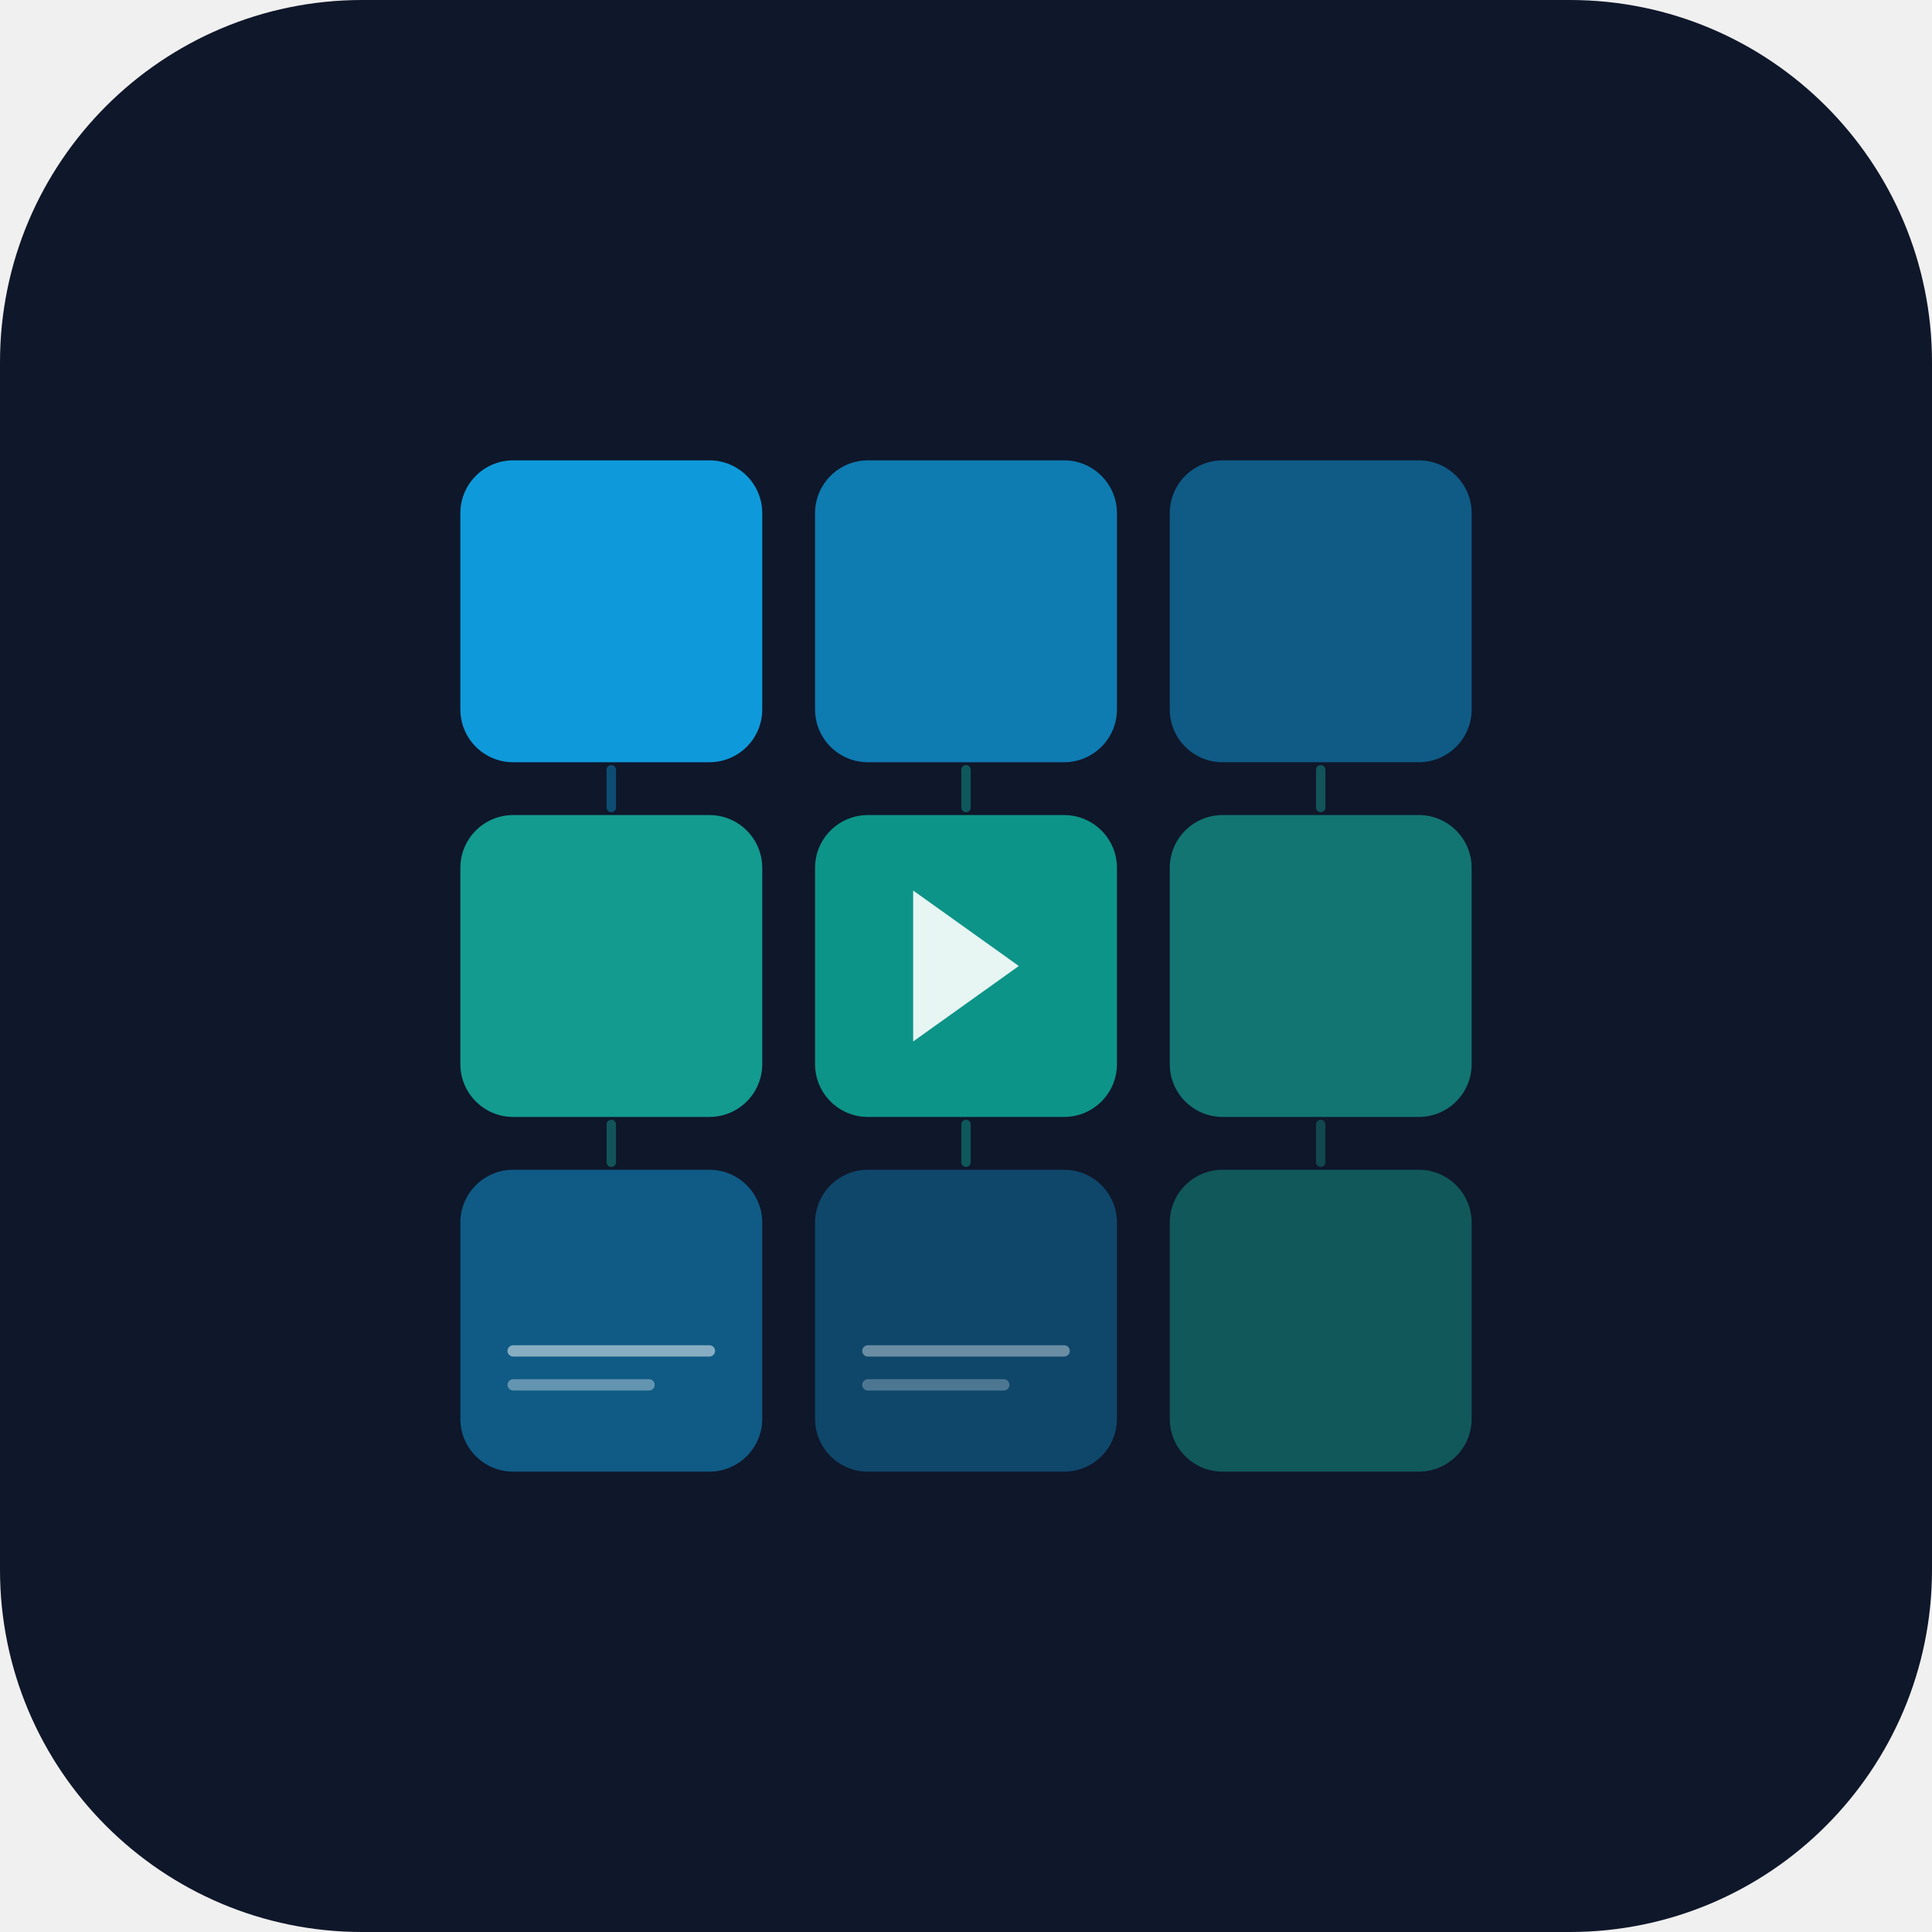
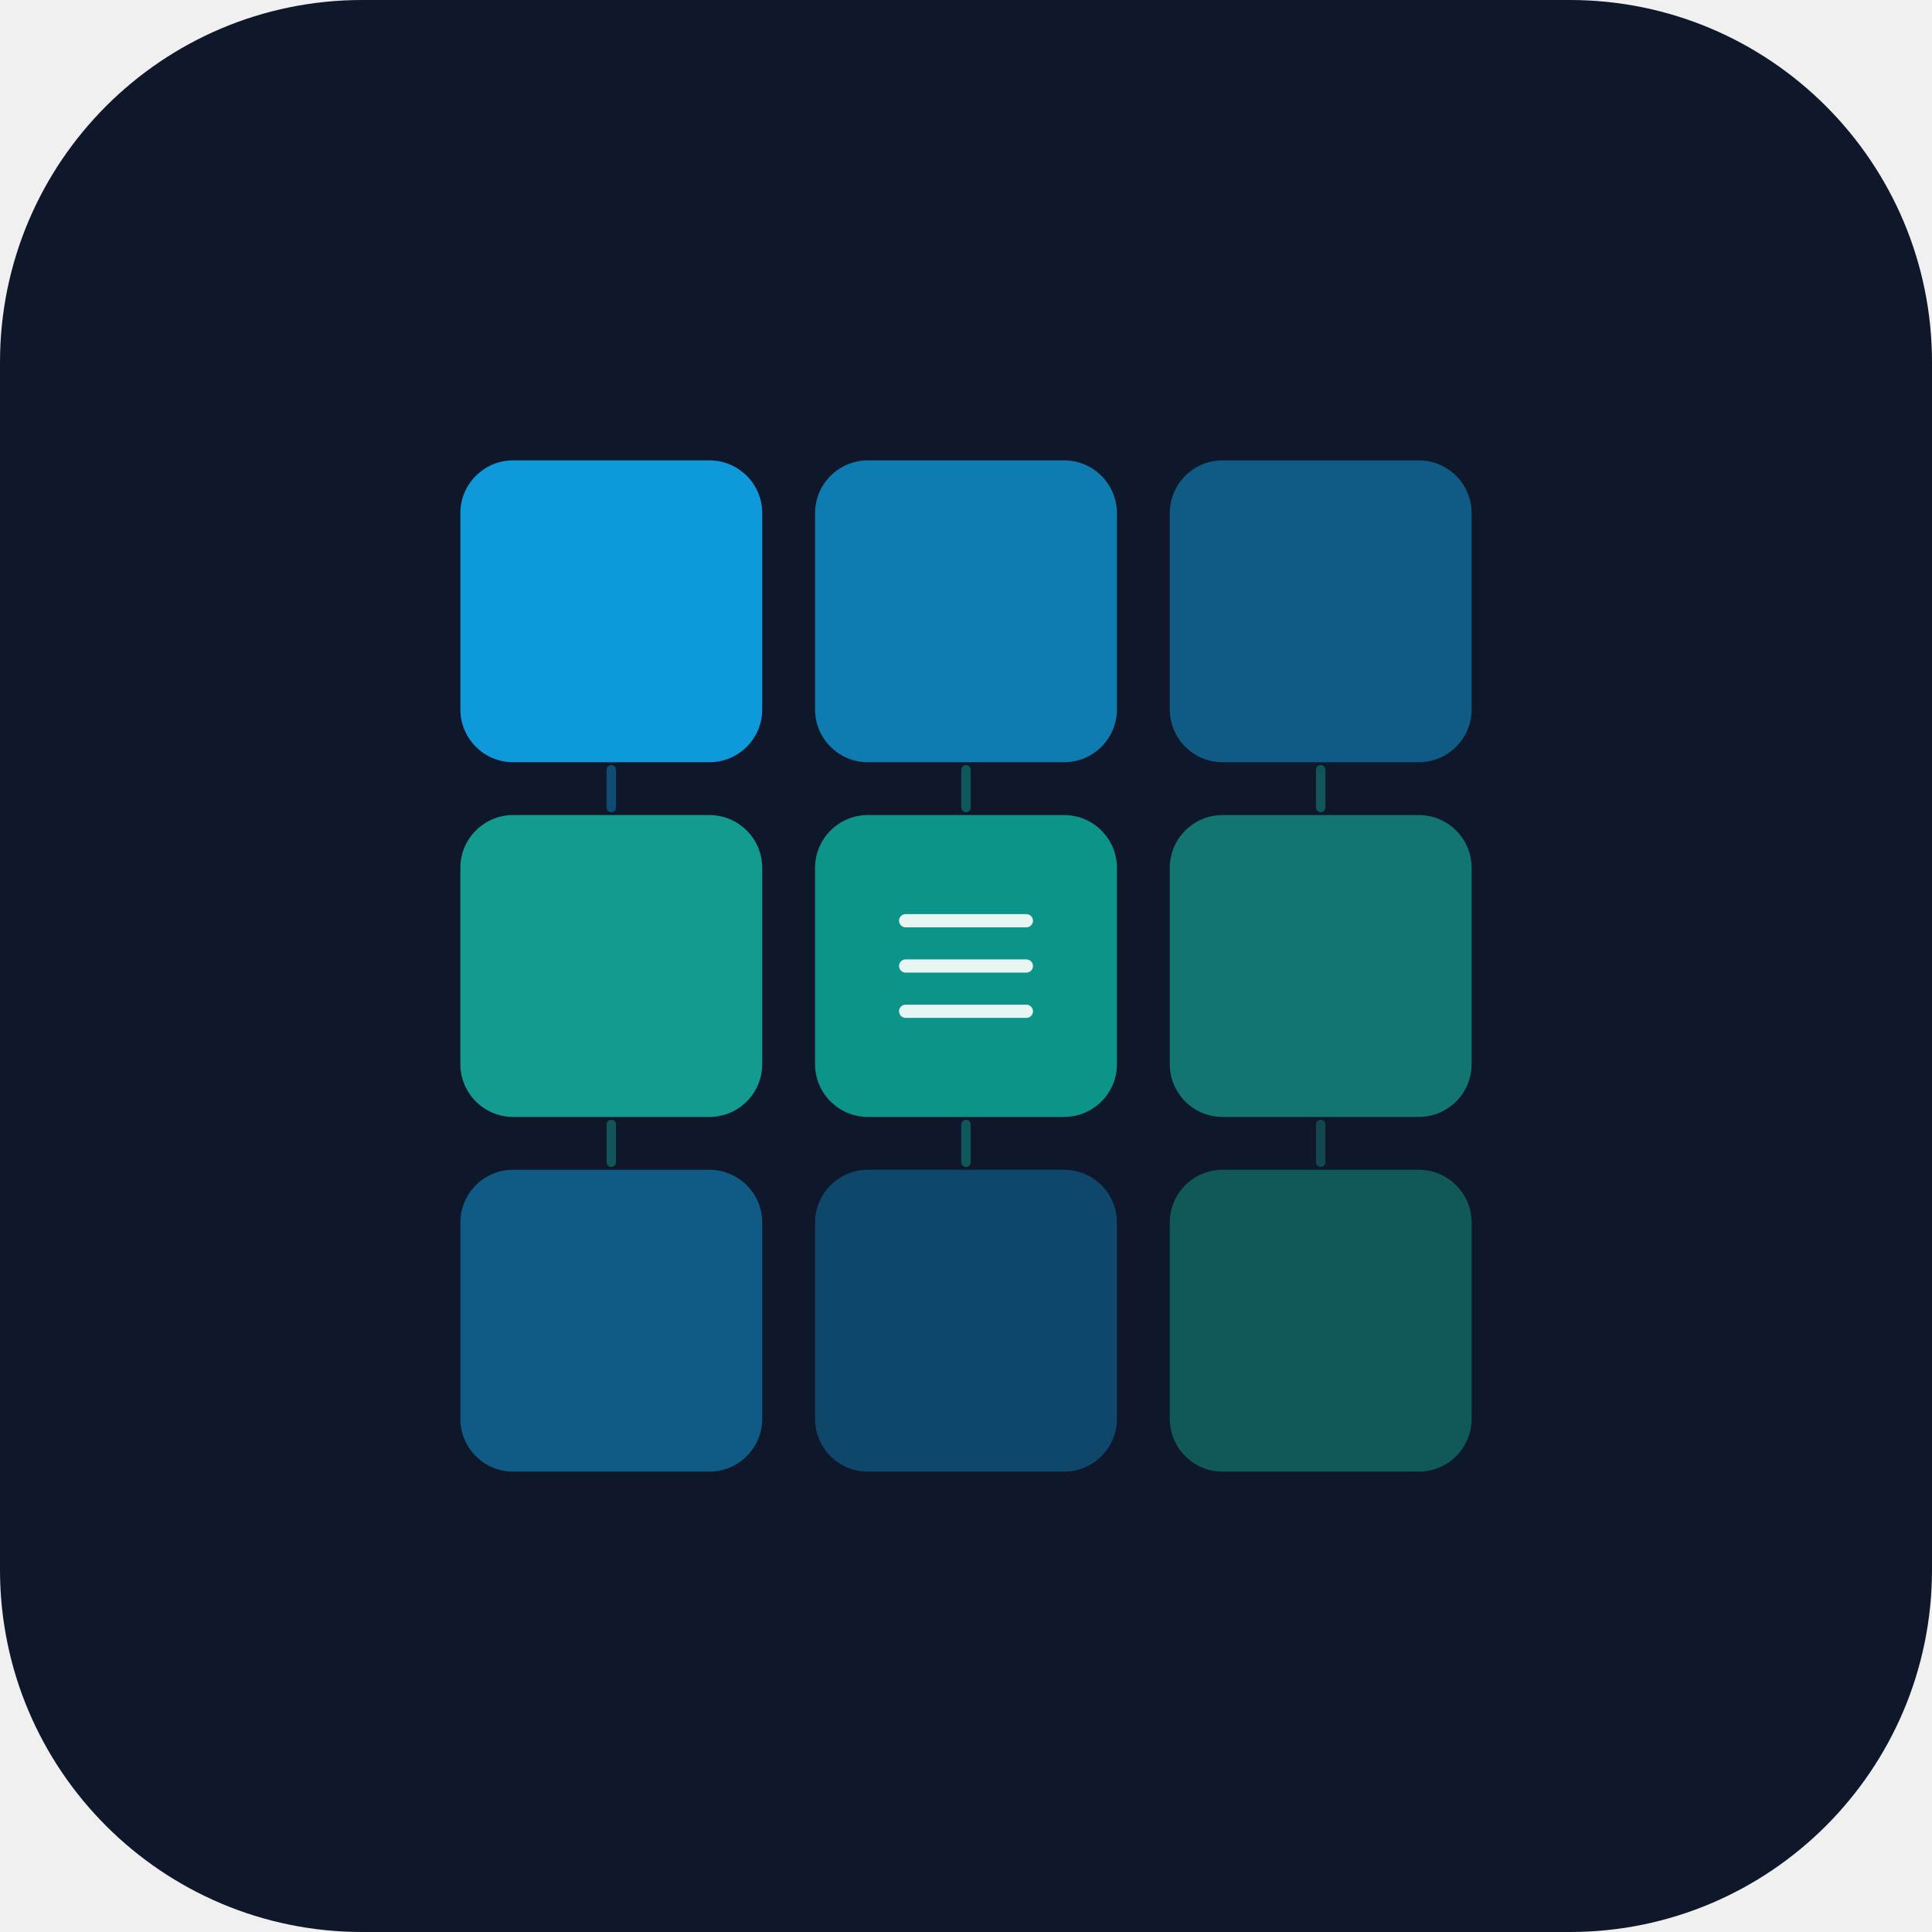
<svg xmlns="http://www.w3.org/2000/svg" viewBox="0 0 512 512" style="background:transparent">
  <rect x="0" y="0" width="512" height="512" rx="96" fill="#0F172A" />
  <g transform="translate(122, 122)">
    <rect x="0" y="0" width="80" height="80" rx="14" fill="#0EA5E9" opacity=".92" />
    <rect x="94" y="0" width="80" height="80" rx="14" fill="#0EA5E9" opacity=".70" />
    <rect x="188" y="0" width="80" height="80" rx="14" fill="#0EA5E9" opacity=".48" />
    <rect x="0" y="94" width="80" height="80" rx="14" fill="#14B8A6" opacity=".82" />
    <rect x="94" y="94" width="80" height="80" rx="14" fill="#0D9488" />
-     <polygon points="120,114 120,154 148,134" fill="#fff" opacity=".90" />
+     <line x1="118" y1="122" x2="150" y2="122" stroke="#fff" stroke-width="3.5" opacity=".90" stroke-linecap="round" />
+     <line x1="118" y1="134" x2="150" y2="134" stroke="#fff" stroke-width="3.5" opacity=".90" stroke-linecap="round" />
+     <line x1="118" y1="146" x2="150" y2="146" stroke="#fff" stroke-width="3.5" opacity=".90" stroke-linecap="round" />
    <rect x="188" y="94" width="80" height="80" rx="14" fill="#14B8A6" opacity=".58" />
    <rect x="0" y="188" width="80" height="80" rx="14" fill="#0EA5E9" opacity=".48" />
    <rect x="94" y="188" width="80" height="80" rx="14" fill="#0EA5E9" opacity=".34" />
    <rect x="188" y="188" width="80" height="80" rx="14" fill="#14B8A6" opacity=".40" />
-     <line x1="14" y1="236" x2="66" y2="236" stroke="#fff" stroke-width="3" opacity=".50" stroke-linecap="round" />
-     <line x1="14" y1="245" x2="50" y2="245" stroke="#fff" stroke-width="3" opacity=".35" stroke-linecap="round" />
-     <line x1="108" y1="236" x2="160" y2="236" stroke="#fff" stroke-width="3" opacity=".38" stroke-linecap="round" />
-     <line x1="108" y1="245" x2="144" y2="245" stroke="#fff" stroke-width="3" opacity=".26" stroke-linecap="round" />
    <line x1="40" y1="82" x2="40" y2="92" stroke="#0EA5E9" stroke-width="2.5" opacity=".38" stroke-linecap="round" />
    <line x1="134" y1="82" x2="134" y2="92" stroke="#0D9488" stroke-width="2.5" opacity=".52" stroke-linecap="round" />
    <line x1="228" y1="82" x2="228" y2="92" stroke="#14B8A6" stroke-width="2.5" opacity=".38" stroke-linecap="round" />
    <line x1="40" y1="176" x2="40" y2="186" stroke="#14B8A6" stroke-width="2.5" opacity=".38" stroke-linecap="round" />
    <line x1="134" y1="176" x2="134" y2="186" stroke="#0D9488" stroke-width="2.5" opacity=".52" stroke-linecap="round" />
    <line x1="228" y1="176" x2="228" y2="186" stroke="#14B8A6" stroke-width="2.5" opacity=".30" stroke-linecap="round" />
  </g>
</svg>
